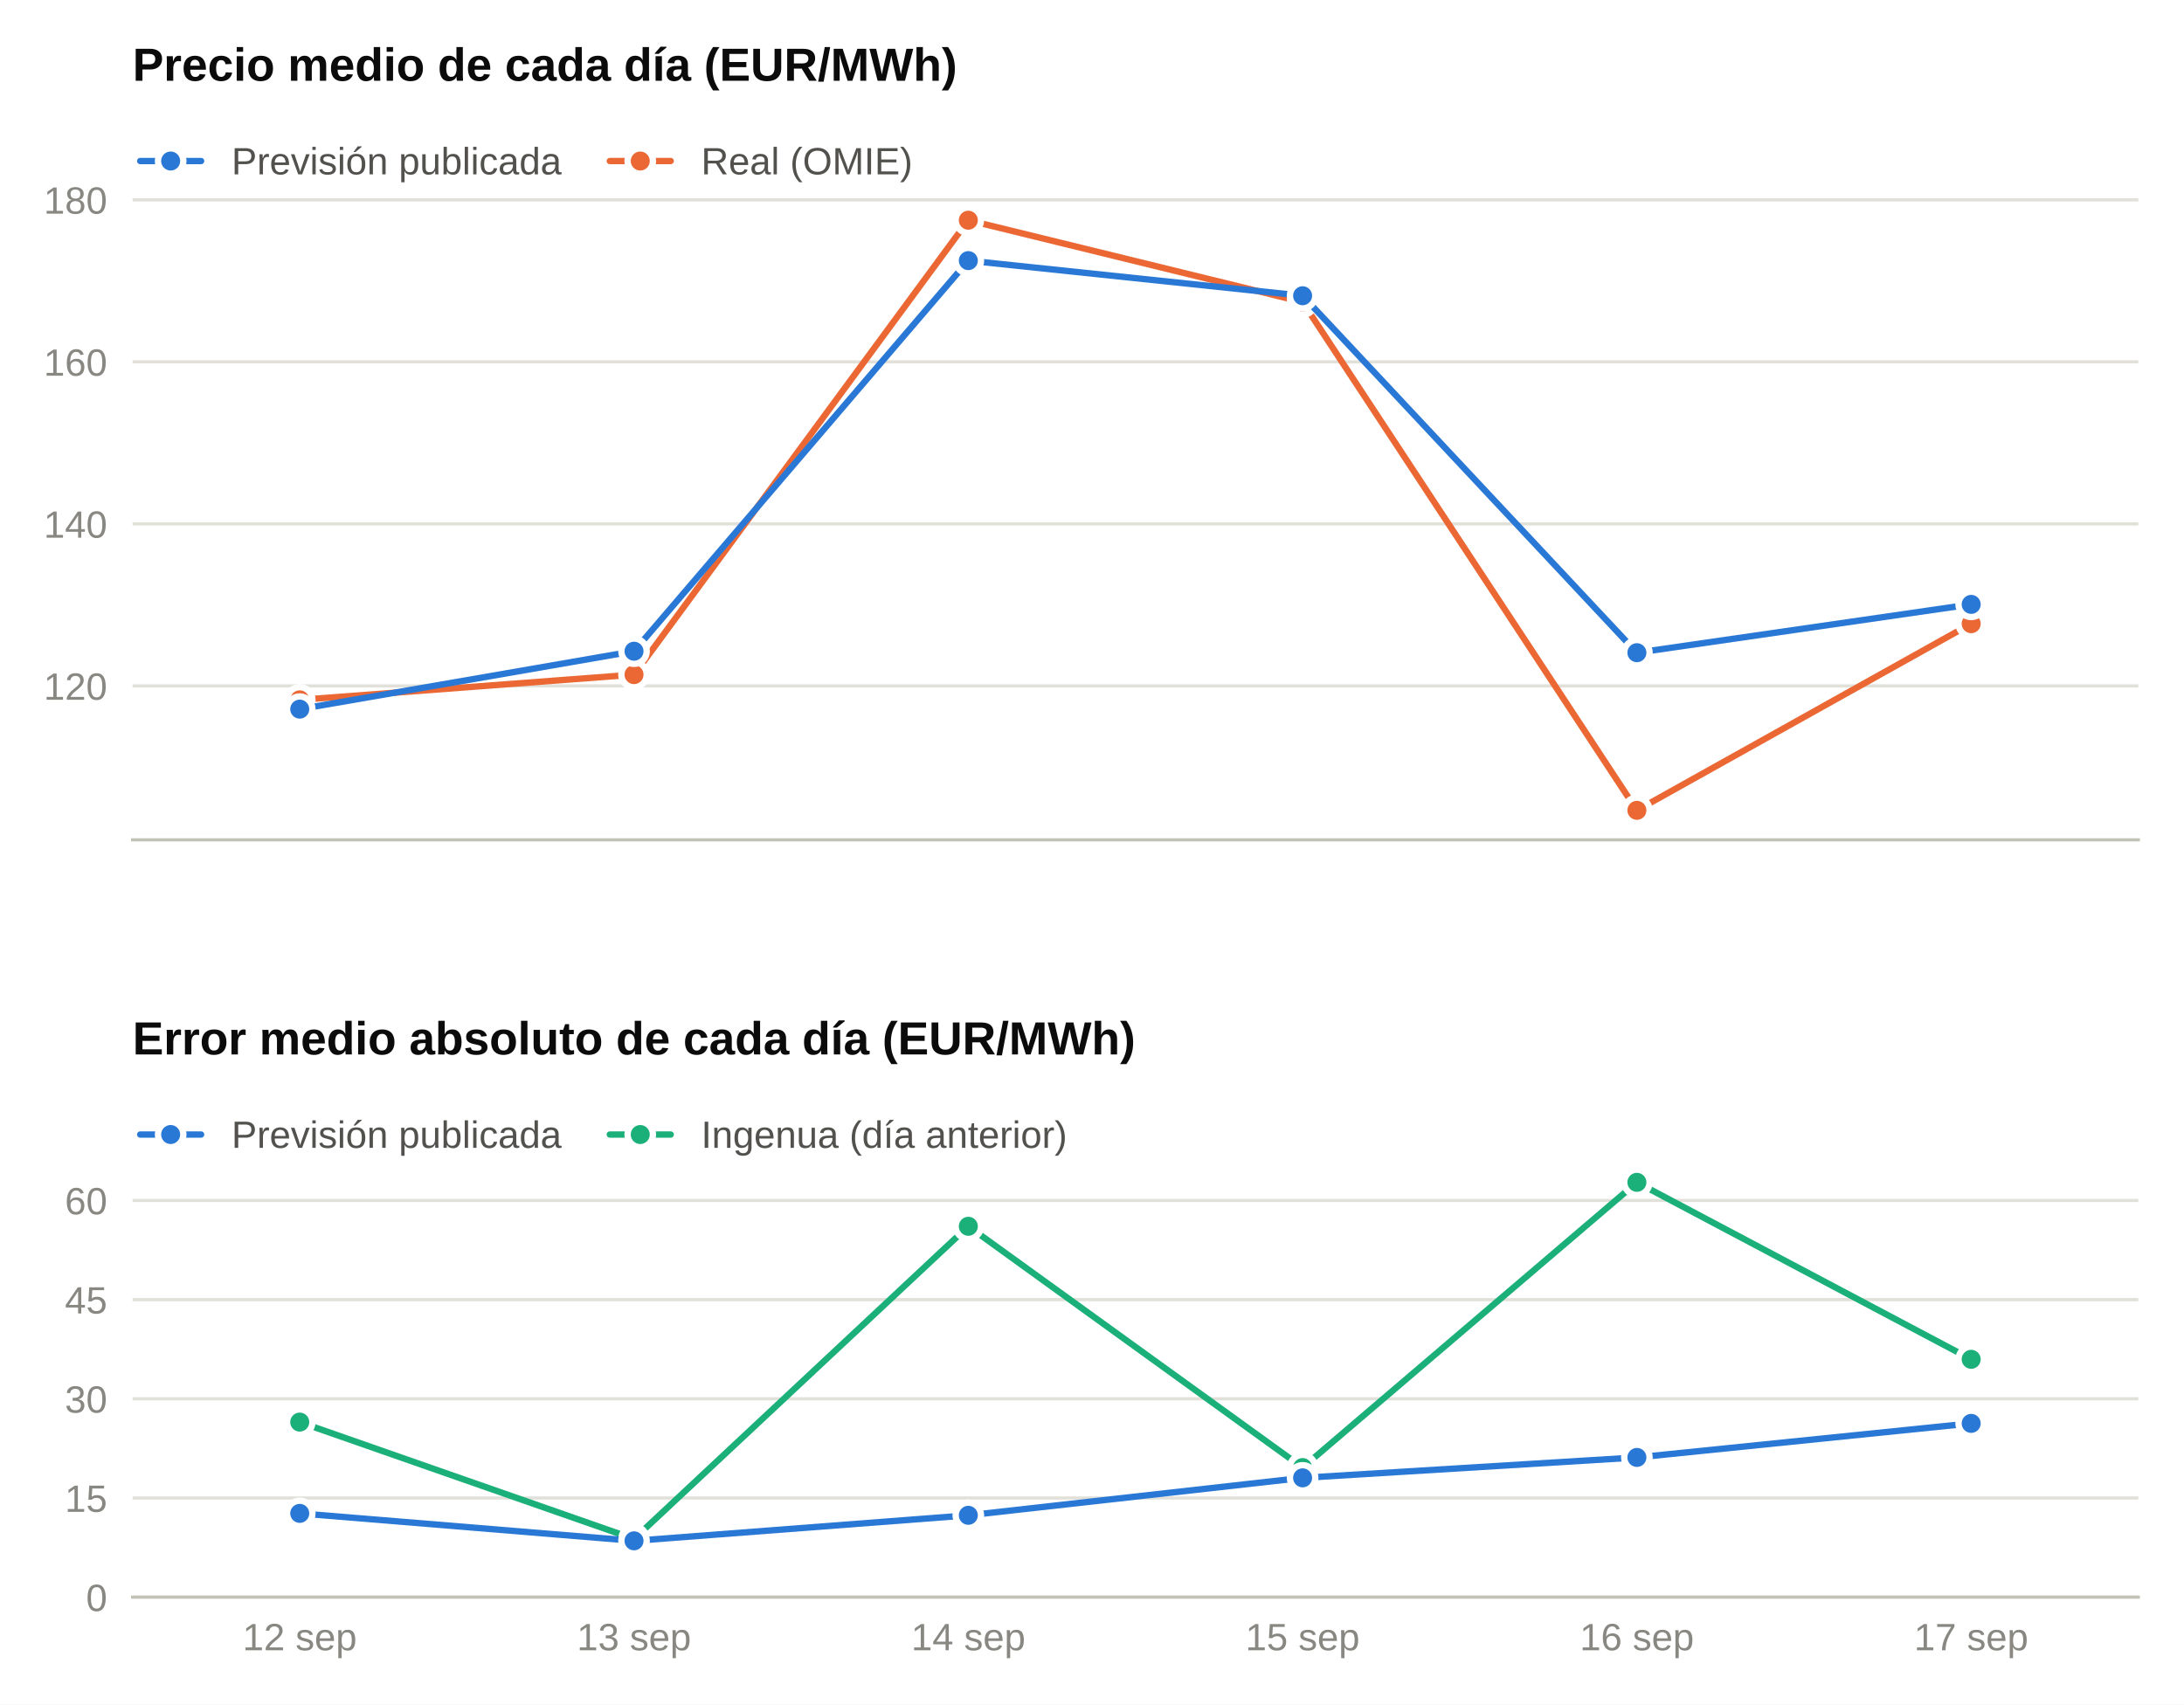
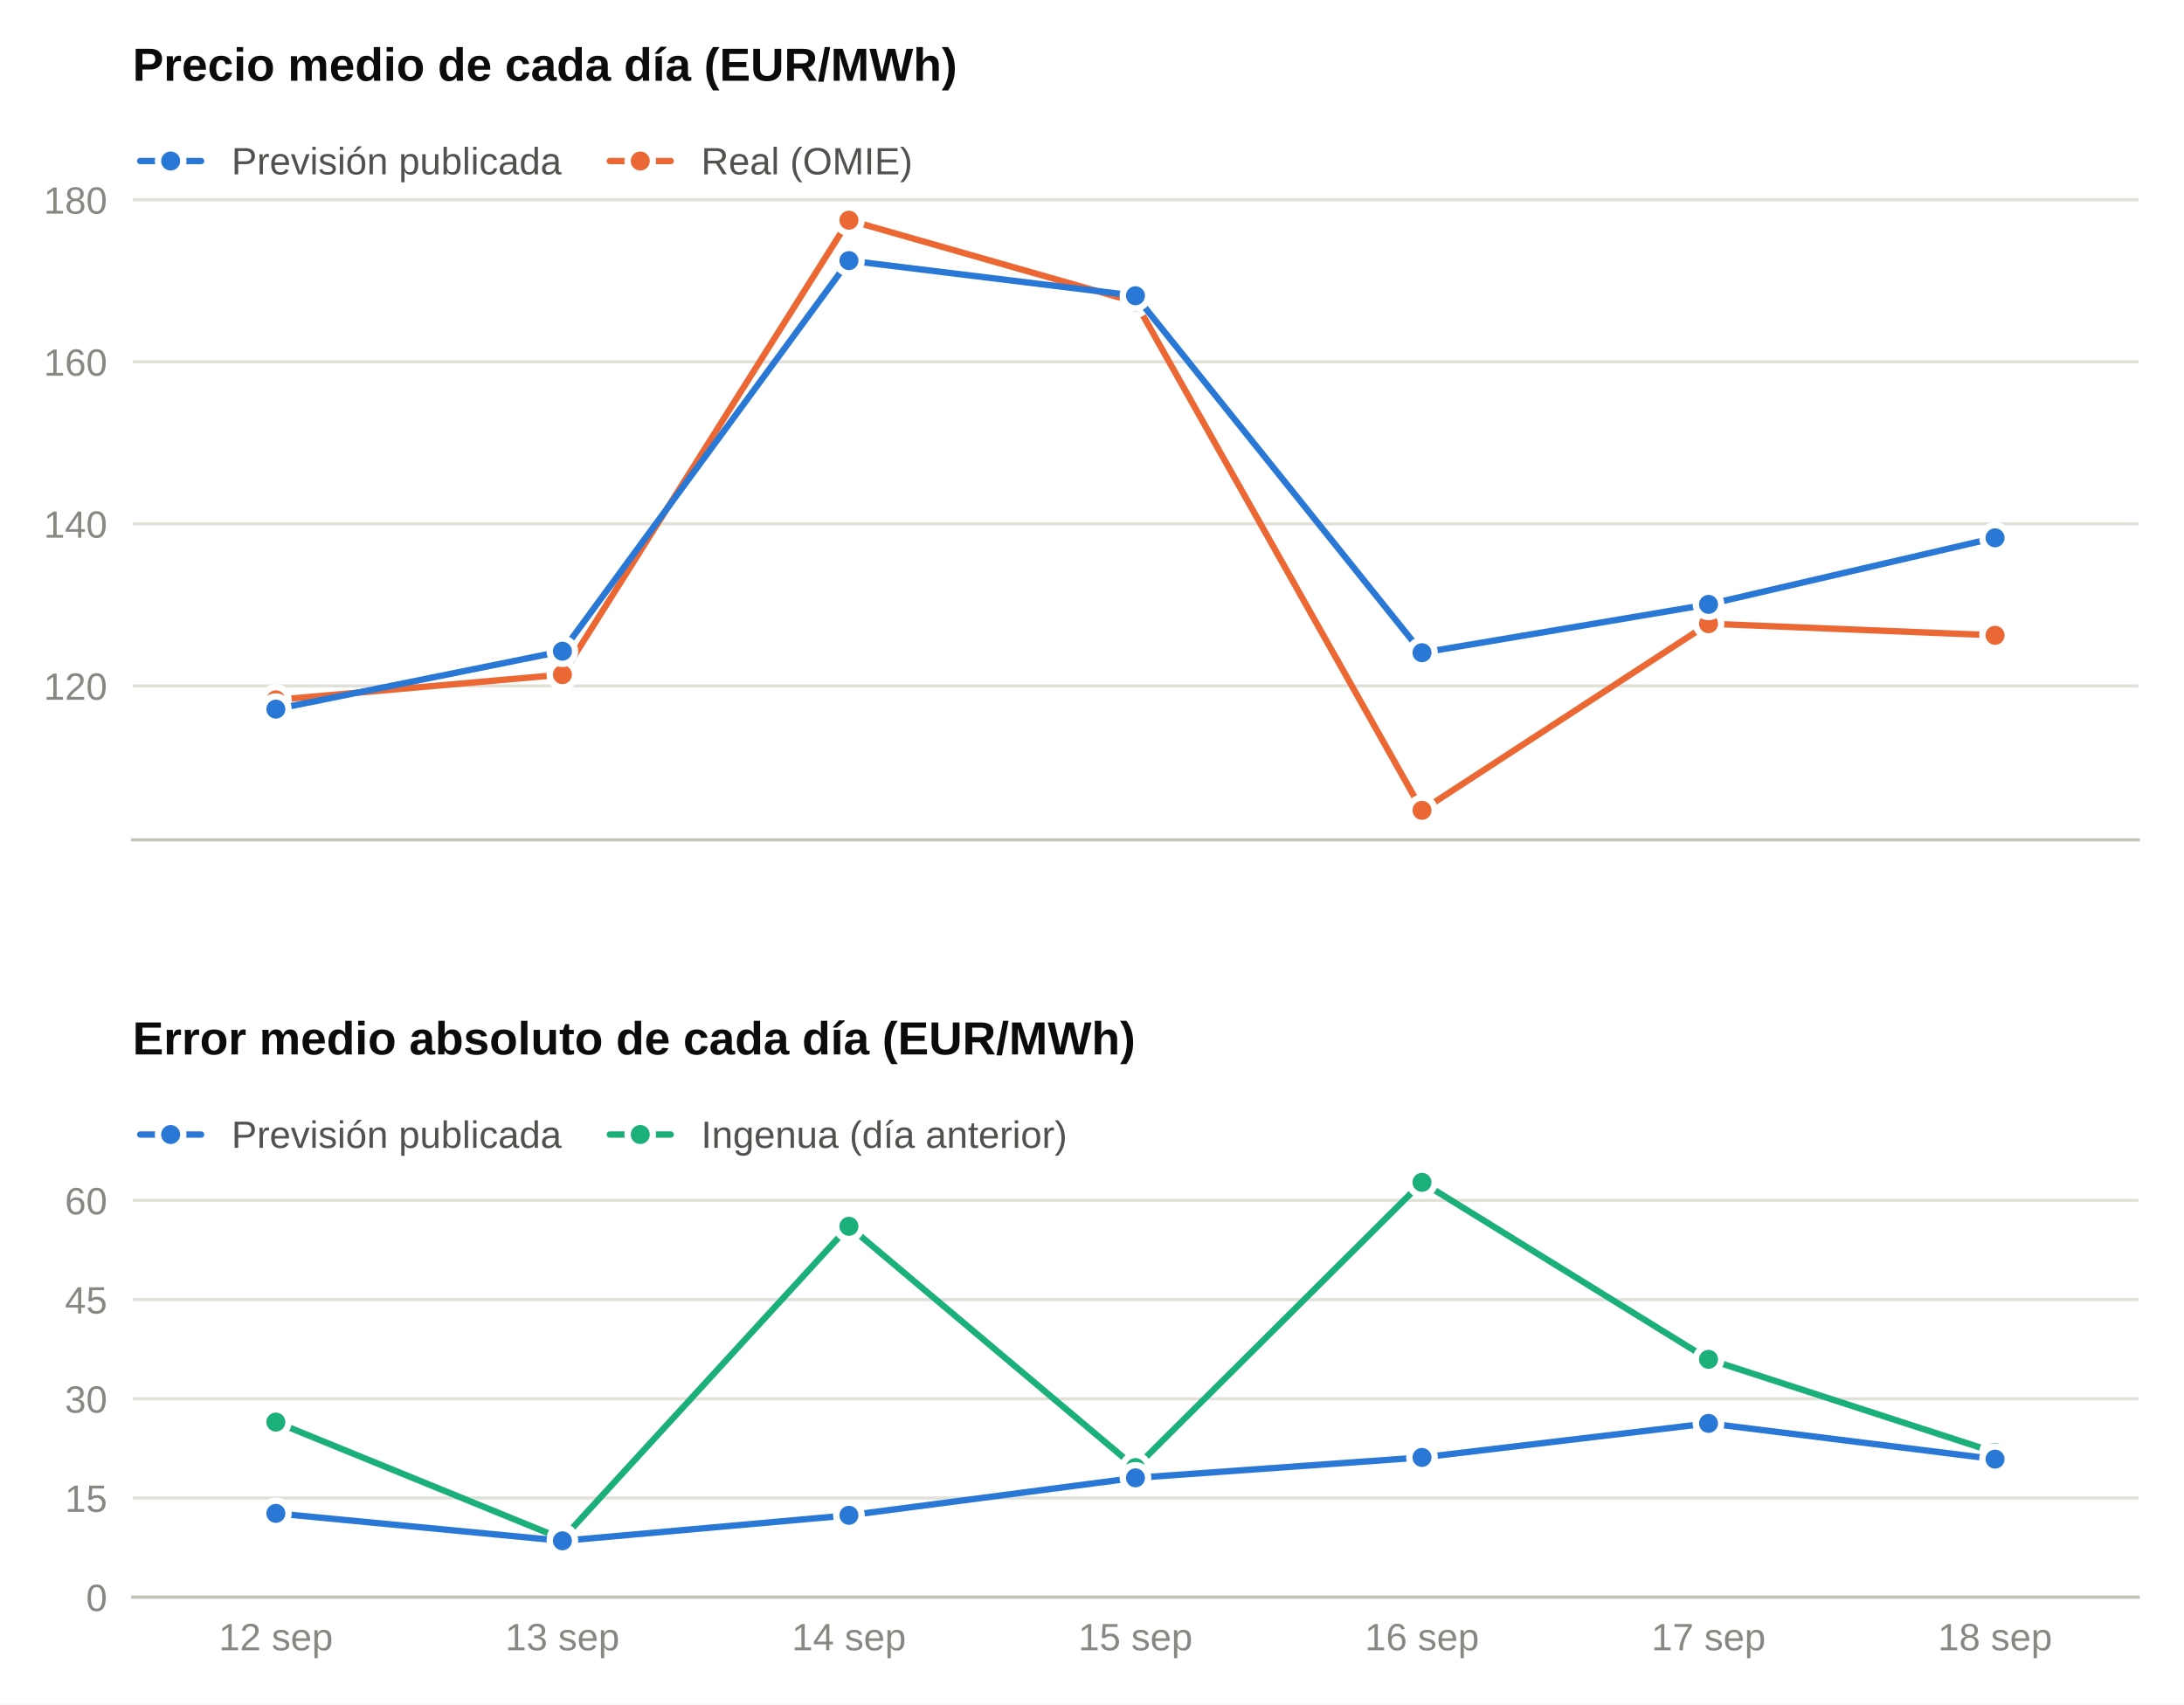
<svg xmlns="http://www.w3.org/2000/svg" xmlns:xlink="http://www.w3.org/1999/xlink" width="516.455pt" height="403.166pt" viewBox="0 0 516.455 403.166" version="1.1">
  <defs>
    <style type="text/css">*{stroke-linejoin: round; stroke-linecap: butt}</style>
  </defs>
  <g id="figure_1">
    <g id="patch_1">
      <path d="M 0 403.166  L 516.455 403.166  L 516.455 0  L 0 0  z " style="fill: #ffffff" />
    </g>
    <g id="axes_1">
      <g id="patch_2">
        <path d="M 31.355 198.629  L 505.655 198.629  L 505.655 45.103  L 31.355 45.103  z " style="fill: #ffffff" />
      </g>
      <g id="matplotlib.axis_1">
        <g id="xtick_1">
          <g id="line2d_1" />
        </g>
        <g id="xtick_2">
          <g id="line2d_2" />
        </g>
        <g id="xtick_3">
          <g id="line2d_3" />
        </g>
        <g id="xtick_4">
          <g id="line2d_4" />
        </g>
        <g id="xtick_5">
          <g id="line2d_5" />
        </g>
        <g id="xtick_6">
          <g id="line2d_6" />
        </g>
+         <g id="xtick_7">
+           <g id="line2d_7" />
+         </g>
      </g>
      <g id="matplotlib.axis_2">
        <g id="ytick_1">
-           <g id="line2d_7">
+           <g id="line2d_8">
            <path d="M 31.355 162.22  L 505.655 162.22  " clip-path="url(#pcca6787718)" style="fill: none; stroke: #e1e0d9; stroke-width: 0.75; stroke-linecap: square" />
          </g>
-           <g id="line2d_8" />
+           <g id="line2d_9" />
          <g id="text_1">
            <text style="font-size: 9px; font-family: 'Segoe UI', 'Helvetica Neue', 'Arial', 'DejaVu Sans', sans-serif; text-anchor: end; fill: #898781" x="25.355" y="165.496" transform="rotate(-0 25.35469 165.4962)">120</text>
          </g>
        </g>
        <g id="ytick_2">
-           <g id="line2d_9">
+           <g id="line2d_10">
            <path d="M 31.355 123.899  L 505.655 123.899  " clip-path="url(#pcca6787718)" style="fill: none; stroke: #e1e0d9; stroke-width: 0.75; stroke-linecap: square" />
          </g>
-           <g id="line2d_10" />
+           <g id="line2d_11" />
          <g id="text_2">
            <text style="font-size: 9px; font-family: 'Segoe UI', 'Helvetica Neue', 'Arial', 'DejaVu Sans', sans-serif; text-anchor: end; fill: #898781" x="25.355" y="127.176" transform="rotate(-0 25.35469 127.1756)">140</text>
          </g>
        </g>
        <g id="ytick_3">
-           <g id="line2d_11">
+           <g id="line2d_12">
            <path d="M 31.355 85.579  L 505.655 85.579  " clip-path="url(#pcca6787718)" style="fill: none; stroke: #e1e0d9; stroke-width: 0.75; stroke-linecap: square" />
          </g>
-           <g id="line2d_12" />
+           <g id="line2d_13" />
          <g id="text_3">
            <text style="font-size: 9px; font-family: 'Segoe UI', 'Helvetica Neue', 'Arial', 'DejaVu Sans', sans-serif; text-anchor: end; fill: #898781" x="25.355" y="88.855" transform="rotate(-0 25.35469 88.85491)">160</text>
          </g>
        </g>
        <g id="ytick_4">
-           <g id="line2d_13">
+           <g id="line2d_14">
            <path d="M 31.355 47.258  L 505.655 47.258  " clip-path="url(#pcca6787718)" style="fill: none; stroke: #e1e0d9; stroke-width: 0.75; stroke-linecap: square" />
          </g>
-           <g id="line2d_14" />
+           <g id="line2d_15" />
          <g id="text_4">
            <text style="font-size: 9px; font-family: 'Segoe UI', 'Helvetica Neue', 'Arial', 'DejaVu Sans', sans-serif; text-anchor: end; fill: #898781" x="25.355" y="50.534" transform="rotate(-0 25.35469 50.53425)">180</text>
          </g>
        </g>
      </g>
-       <g id="line2d_15">
-         <path d="M 70.88 165.52  L 149.93 159.552  L 228.98 52.082  L 308.03 71.443  L 387.08 191.651  L 466.13 147.512  " clip-path="url(#pcca6787718)" style="fill: none; stroke: #eb6834; stroke-width: 1.5; stroke-linecap: round" />
+       <g id="line2d_16">
+         <path d="M 65.233 165.52  L 132.99 159.552  L 200.748 52.082  L 268.505 71.443  L 336.262 191.651  L 404.019 147.512  L 471.776 150.251  " clip-path="url(#pcca6787718)" style="fill: none; stroke: #eb6834; stroke-width: 1.5; stroke-linecap: round" />
        <defs>
          <path id="m348eba89e2" d="M 0 3  C 0.796 3 1.559 2.684 2.121 2.121  C 2.684 1.559 3 0.796 3 0  C 3 -0.796 2.684 -1.559 2.121 -2.121  C 1.559 -2.684 0.796 -3 0 -3  C -0.796 -3 -1.559 -2.684 -2.121 -2.121  C -2.684 -1.559 -3 -0.796 -3 0  C -3 0.796 -2.684 1.559 -2.121 2.121  C -1.559 2.684 -0.796 3 0 3  z " style="stroke: #ffffff; stroke-width: 1.5" />
        </defs>
        <g clip-path="url(#pcca6787718)">
-           <use xlink:href="#m348eba89e2" x="70.88" y="165.52" style="fill: #eb6834; stroke: #ffffff; stroke-width: 1.5" />
-           <use xlink:href="#m348eba89e2" x="149.93" y="159.552" style="fill: #eb6834; stroke: #ffffff; stroke-width: 1.5" />
-           <use xlink:href="#m348eba89e2" x="228.98" y="52.082" style="fill: #eb6834; stroke: #ffffff; stroke-width: 1.5" />
-           <use xlink:href="#m348eba89e2" x="308.03" y="71.443" style="fill: #eb6834; stroke: #ffffff; stroke-width: 1.5" />
-           <use xlink:href="#m348eba89e2" x="387.08" y="191.651" style="fill: #eb6834; stroke: #ffffff; stroke-width: 1.5" />
-           <use xlink:href="#m348eba89e2" x="466.13" y="147.512" style="fill: #eb6834; stroke: #ffffff; stroke-width: 1.5" />
+           <use xlink:href="#m348eba89e2" x="65.233" y="165.52" style="fill: #eb6834; stroke: #ffffff; stroke-width: 1.5" />
+           <use xlink:href="#m348eba89e2" x="132.99" y="159.552" style="fill: #eb6834; stroke: #ffffff; stroke-width: 1.5" />
+           <use xlink:href="#m348eba89e2" x="200.748" y="52.082" style="fill: #eb6834; stroke: #ffffff; stroke-width: 1.5" />
+           <use xlink:href="#m348eba89e2" x="268.505" y="71.443" style="fill: #eb6834; stroke: #ffffff; stroke-width: 1.5" />
+           <use xlink:href="#m348eba89e2" x="336.262" y="191.651" style="fill: #eb6834; stroke: #ffffff; stroke-width: 1.5" />
+           <use xlink:href="#m348eba89e2" x="404.019" y="147.512" style="fill: #eb6834; stroke: #ffffff; stroke-width: 1.5" />
+           <use xlink:href="#m348eba89e2" x="471.776" y="150.251" style="fill: #eb6834; stroke: #ffffff; stroke-width: 1.5" />
        </g>
      </g>
      <g id="patch_3">
        <path d="M 31.355 198.629  L 505.655 198.629  " style="fill: none; stroke: #c3c2b7; stroke-width: 0.75; stroke-linejoin: miter; stroke-linecap: square" />
      </g>
-       <g id="line2d_16">
-         <path d="M 70.88 167.715  L 149.93 154.018  L 228.98 61.638  L 308.03 69.946  L 387.08 154.368  L 466.13 142.94  " clip-path="url(#pcca6787718)" style="fill: none; stroke: #2a78d6; stroke-width: 1.5; stroke-linecap: round" />
+       <g id="line2d_17">
+         <path d="M 65.233 167.715  L 132.99 154.018  L 200.748 61.638  L 268.505 69.946  L 336.262 154.368  L 404.019 142.94  L 471.776 127.2  " clip-path="url(#pcca6787718)" style="fill: none; stroke: #2a78d6; stroke-width: 1.5; stroke-linecap: round" />
        <defs>
          <path id="m79700483b9" d="M 0 3  C 0.796 3 1.559 2.684 2.121 2.121  C 2.684 1.559 3 0.796 3 0  C 3 -0.796 2.684 -1.559 2.121 -2.121  C 1.559 -2.684 0.796 -3 0 -3  C -0.796 -3 -1.559 -2.684 -2.121 -2.121  C -2.684 -1.559 -3 -0.796 -3 0  C -3 0.796 -2.684 1.559 -2.121 2.121  C -1.559 2.684 -0.796 3 0 3  z " style="stroke: #ffffff; stroke-width: 1.5" />
        </defs>
        <g clip-path="url(#pcca6787718)">
-           <use xlink:href="#m79700483b9" x="70.88" y="167.715" style="fill: #2a78d6; stroke: #ffffff; stroke-width: 1.5" />
-           <use xlink:href="#m79700483b9" x="149.93" y="154.018" style="fill: #2a78d6; stroke: #ffffff; stroke-width: 1.5" />
-           <use xlink:href="#m79700483b9" x="228.98" y="61.638" style="fill: #2a78d6; stroke: #ffffff; stroke-width: 1.5" />
-           <use xlink:href="#m79700483b9" x="308.03" y="69.946" style="fill: #2a78d6; stroke: #ffffff; stroke-width: 1.5" />
-           <use xlink:href="#m79700483b9" x="387.08" y="154.368" style="fill: #2a78d6; stroke: #ffffff; stroke-width: 1.5" />
-           <use xlink:href="#m79700483b9" x="466.13" y="142.94" style="fill: #2a78d6; stroke: #ffffff; stroke-width: 1.5" />
+           <use xlink:href="#m79700483b9" x="65.233" y="167.715" style="fill: #2a78d6; stroke: #ffffff; stroke-width: 1.5" />
+           <use xlink:href="#m79700483b9" x="132.99" y="154.018" style="fill: #2a78d6; stroke: #ffffff; stroke-width: 1.5" />
+           <use xlink:href="#m79700483b9" x="200.748" y="61.638" style="fill: #2a78d6; stroke: #ffffff; stroke-width: 1.5" />
+           <use xlink:href="#m79700483b9" x="268.505" y="69.946" style="fill: #2a78d6; stroke: #ffffff; stroke-width: 1.5" />
+           <use xlink:href="#m79700483b9" x="336.262" y="154.368" style="fill: #2a78d6; stroke: #ffffff; stroke-width: 1.5" />
+           <use xlink:href="#m79700483b9" x="404.019" y="142.94" style="fill: #2a78d6; stroke: #ffffff; stroke-width: 1.5" />
+           <use xlink:href="#m79700483b9" x="471.776" y="127.2" style="fill: #2a78d6; stroke: #ffffff; stroke-width: 1.5" />
        </g>
      </g>
      <g id="text_5">
        <text style="font-weight: 600; font-size: 11px; font-family: 'Segoe UI', 'Helvetica Neue', 'Arial', 'DejaVu Sans', sans-serif; text-anchor: start; fill: #0b0b0b" x="31.355" y="19.103" transform="rotate(-0 31.35469 19.10328)">Precio medio de cada día (EUR/MWh)</text>
      </g>
      <g id="legend_1">
-         <g id="line2d_17">
+         <g id="line2d_18">
          <path d="M 33.155 38.083  L 40.355 38.083  L 47.555 38.083  " style="fill: none; stroke: #2a78d6; stroke-width: 1.5; stroke-linecap: round" />
          <g>
            <use xlink:href="#m79700483b9" x="40.355" y="38.083" style="fill: #2a78d6; stroke: #ffffff; stroke-width: 1.5" />
          </g>
        </g>
        <g id="text_6">
          <text style="font-size: 9px; font-family: 'Segoe UI', 'Helvetica Neue', 'Arial', 'DejaVu Sans', sans-serif; text-anchor: start; fill: #52514e" x="54.755" y="41.233" transform="rotate(-0 54.75469 41.23328)">Previsión publicada</text>
        </g>
-         <g id="line2d_18">
+         <g id="line2d_19">
          <path d="M 144.203 38.083  L 151.403 38.083  L 158.603 38.083  " style="fill: none; stroke: #eb6834; stroke-width: 1.5; stroke-linecap: round" />
          <g>
            <use xlink:href="#m348eba89e2" x="151.403" y="38.083" style="fill: #eb6834; stroke: #ffffff; stroke-width: 1.5" />
          </g>
        </g>
        <g id="text_7">
          <text style="font-size: 9px; font-family: 'Segoe UI', 'Helvetica Neue', 'Arial', 'DejaVu Sans', sans-serif; text-anchor: start; fill: #52514e" x="165.803" y="41.233" transform="rotate(-0 165.8034 41.23328)">Real (OMIE)</text>
        </g>
      </g>
    </g>
    <g id="axes_2">
      <g id="patch_4">
        <path d="M 31.355 377.743  L 505.655 377.743  L 505.655 275.393  L 31.355 275.393  z " style="fill: #ffffff" />
      </g>
      <g id="matplotlib.axis_3">
-         <g id="xtick_7">
-           <g id="line2d_19" />
-           <g id="text_8">
-             <text style="font-size: 9px; font-family: 'Segoe UI', 'Helvetica Neue', 'Arial', 'DejaVu Sans', sans-serif; text-anchor: middle; fill: #898781" x="70.88" y="390.296" transform="rotate(-0 70.87969 390.2955)">12 sep</text>
-           </g>
-         </g>
        <g id="xtick_8">
          <g id="line2d_20" />
-           <g id="text_9">
-             <text style="font-size: 9px; font-family: 'Segoe UI', 'Helvetica Neue', 'Arial', 'DejaVu Sans', sans-serif; text-anchor: middle; fill: #898781" x="149.93" y="390.296" transform="rotate(-0 149.9297 390.2955)">13 sep</text>
+           <g id="text_8">
+             <text style="font-size: 9px; font-family: 'Segoe UI', 'Helvetica Neue', 'Arial', 'DejaVu Sans', sans-serif; text-anchor: middle; fill: #898781" x="65.233" y="390.296" transform="rotate(-0 65.23326 390.2955)">12 sep</text>
          </g>
        </g>
        <g id="xtick_9">
          <g id="line2d_21" />
-           <g id="text_10">
-             <text style="font-size: 9px; font-family: 'Segoe UI', 'Helvetica Neue', 'Arial', 'DejaVu Sans', sans-serif; text-anchor: middle; fill: #898781" x="228.98" y="390.296" transform="rotate(-0 228.9797 390.2955)">14 sep</text>
+           <g id="text_9">
+             <text style="font-size: 9px; font-family: 'Segoe UI', 'Helvetica Neue', 'Arial', 'DejaVu Sans', sans-serif; text-anchor: middle; fill: #898781" x="132.99" y="390.296" transform="rotate(-0 132.9904 390.2955)">13 sep</text>
          </g>
        </g>
        <g id="xtick_10">
          <g id="line2d_22" />
-           <g id="text_11">
-             <text style="font-size: 9px; font-family: 'Segoe UI', 'Helvetica Neue', 'Arial', 'DejaVu Sans', sans-serif; text-anchor: middle; fill: #898781" x="308.03" y="390.296" transform="rotate(-0 308.0297 390.2955)">15 sep</text>
+           <g id="text_10">
+             <text style="font-size: 9px; font-family: 'Segoe UI', 'Helvetica Neue', 'Arial', 'DejaVu Sans', sans-serif; text-anchor: middle; fill: #898781" x="200.748" y="390.296" transform="rotate(-0 200.7475 390.2955)">14 sep</text>
          </g>
        </g>
        <g id="xtick_11">
          <g id="line2d_23" />
-           <g id="text_12">
-             <text style="font-size: 9px; font-family: 'Segoe UI', 'Helvetica Neue', 'Arial', 'DejaVu Sans', sans-serif; text-anchor: middle; fill: #898781" x="387.08" y="390.296" transform="rotate(-0 387.0797 390.2955)">16 sep</text>
+           <g id="text_11">
+             <text style="font-size: 9px; font-family: 'Segoe UI', 'Helvetica Neue', 'Arial', 'DejaVu Sans', sans-serif; text-anchor: middle; fill: #898781" x="268.505" y="390.296" transform="rotate(-0 268.5047 390.2955)">15 sep</text>
          </g>
        </g>
        <g id="xtick_12">
          <g id="line2d_24" />
+           <g id="text_12">
+             <text style="font-size: 9px; font-family: 'Segoe UI', 'Helvetica Neue', 'Arial', 'DejaVu Sans', sans-serif; text-anchor: middle; fill: #898781" x="336.262" y="390.296" transform="rotate(-0 336.2618 390.2955)">16 sep</text>
+           </g>
+         </g>
+         <g id="xtick_13">
+           <g id="line2d_25" />
          <g id="text_13">
-             <text style="font-size: 9px; font-family: 'Segoe UI', 'Helvetica Neue', 'Arial', 'DejaVu Sans', sans-serif; text-anchor: middle; fill: #898781" x="466.13" y="390.296" transform="rotate(-0 466.1297 390.2955)">17 sep</text>
+             <text style="font-size: 9px; font-family: 'Segoe UI', 'Helvetica Neue', 'Arial', 'DejaVu Sans', sans-serif; text-anchor: middle; fill: #898781" x="404.019" y="390.296" transform="rotate(-0 404.019 390.2955)">17 sep</text>
+           </g>
+         </g>
+         <g id="xtick_14">
+           <g id="line2d_26" />
+           <g id="text_14">
+             <text style="font-size: 9px; font-family: 'Segoe UI', 'Helvetica Neue', 'Arial', 'DejaVu Sans', sans-serif; text-anchor: middle; fill: #898781" x="471.776" y="390.296" transform="rotate(-0 471.7761 390.2955)">18 sep</text>
          </g>
        </g>
      </g>
      <g id="matplotlib.axis_4">
        <g id="ytick_5">
-           <g id="line2d_25">
+           <g id="line2d_27">
            <path d="M 31.355 377.743  L 505.655 377.743  " clip-path="url(#pa7844a86a4)" style="fill: none; stroke: #e1e0d9; stroke-width: 0.75; stroke-linecap: square" />
-           </g>
-           <g id="line2d_26" />
-           <g id="text_14">
-             <text style="font-size: 9px; font-family: 'Segoe UI', 'Helvetica Neue', 'Arial', 'DejaVu Sans', sans-serif; text-anchor: end; fill: #898781" x="25.355" y="381.019" transform="rotate(-0 25.35469 381.0194)">0</text>
-           </g>
-         </g>
-         <g id="ytick_6">
-           <g id="line2d_27">
-             <path d="M 31.355 354.286  L 505.655 354.286  " clip-path="url(#pa7844a86a4)" style="fill: none; stroke: #e1e0d9; stroke-width: 0.75; stroke-linecap: square" />
          </g>
          <g id="line2d_28" />
          <g id="text_15">
-             <text style="font-size: 9px; font-family: 'Segoe UI', 'Helvetica Neue', 'Arial', 'DejaVu Sans', sans-serif; text-anchor: end; fill: #898781" x="25.355" y="357.562" transform="rotate(-0 25.35469 357.562)">15</text>
-           </g>
-         </g>
-         <g id="ytick_7">
+             <text style="font-size: 9px; font-family: 'Segoe UI', 'Helvetica Neue', 'Arial', 'DejaVu Sans', sans-serif; text-anchor: end; fill: #898781" x="25.355" y="381.019" transform="rotate(-0 25.35469 381.0194)">0</text>
+           </g>
+         </g>
+         <g id="ytick_6">
          <g id="line2d_29">
-             <path d="M 31.355 330.828  L 505.655 330.828  " clip-path="url(#pa7844a86a4)" style="fill: none; stroke: #e1e0d9; stroke-width: 0.75; stroke-linecap: square" />
+             <path d="M 31.355 354.286  L 505.655 354.286  " clip-path="url(#pa7844a86a4)" style="fill: none; stroke: #e1e0d9; stroke-width: 0.75; stroke-linecap: square" />
          </g>
          <g id="line2d_30" />
          <g id="text_16">
-             <text style="font-size: 9px; font-family: 'Segoe UI', 'Helvetica Neue', 'Arial', 'DejaVu Sans', sans-serif; text-anchor: end; fill: #898781" x="25.355" y="334.105" transform="rotate(-0 25.35469 334.1046)">30</text>
-           </g>
-         </g>
-         <g id="ytick_8">
+             <text style="font-size: 9px; font-family: 'Segoe UI', 'Helvetica Neue', 'Arial', 'DejaVu Sans', sans-serif; text-anchor: end; fill: #898781" x="25.355" y="357.562" transform="rotate(-0 25.35469 357.562)">15</text>
+           </g>
+         </g>
+         <g id="ytick_7">
          <g id="line2d_31">
-             <path d="M 31.355 307.371  L 505.655 307.371  " clip-path="url(#pa7844a86a4)" style="fill: none; stroke: #e1e0d9; stroke-width: 0.75; stroke-linecap: square" />
+             <path d="M 31.355 330.828  L 505.655 330.828  " clip-path="url(#pa7844a86a4)" style="fill: none; stroke: #e1e0d9; stroke-width: 0.75; stroke-linecap: square" />
          </g>
          <g id="line2d_32" />
          <g id="text_17">
-             <text style="font-size: 9px; font-family: 'Segoe UI', 'Helvetica Neue', 'Arial', 'DejaVu Sans', sans-serif; text-anchor: end; fill: #898781" x="25.355" y="310.647" transform="rotate(-0 25.35469 310.6472)">45</text>
-           </g>
-         </g>
-         <g id="ytick_9">
+             <text style="font-size: 9px; font-family: 'Segoe UI', 'Helvetica Neue', 'Arial', 'DejaVu Sans', sans-serif; text-anchor: end; fill: #898781" x="25.355" y="334.105" transform="rotate(-0 25.35469 334.1046)">30</text>
+           </g>
+         </g>
+         <g id="ytick_8">
          <g id="line2d_33">
-             <path d="M 31.355 283.914  L 505.655 283.914  " clip-path="url(#pa7844a86a4)" style="fill: none; stroke: #e1e0d9; stroke-width: 0.75; stroke-linecap: square" />
+             <path d="M 31.355 307.371  L 505.655 307.371  " clip-path="url(#pa7844a86a4)" style="fill: none; stroke: #e1e0d9; stroke-width: 0.75; stroke-linecap: square" />
          </g>
          <g id="line2d_34" />
          <g id="text_18">
+             <text style="font-size: 9px; font-family: 'Segoe UI', 'Helvetica Neue', 'Arial', 'DejaVu Sans', sans-serif; text-anchor: end; fill: #898781" x="25.355" y="310.647" transform="rotate(-0 25.35469 310.6472)">45</text>
+           </g>
+         </g>
+         <g id="ytick_9">
+           <g id="line2d_35">
+             <path d="M 31.355 283.914  L 505.655 283.914  " clip-path="url(#pa7844a86a4)" style="fill: none; stroke: #e1e0d9; stroke-width: 0.75; stroke-linecap: square" />
+           </g>
+           <g id="line2d_36" />
+           <g id="text_19">
            <text style="font-size: 9px; font-family: 'Segoe UI', 'Helvetica Neue', 'Arial', 'DejaVu Sans', sans-serif; text-anchor: end; fill: #898781" x="25.355" y="287.19" transform="rotate(-0 25.35469 287.1898)">60</text>
          </g>
        </g>
      </g>
-       <g id="line2d_35">
-         <path d="M 70.88 336.338  L 149.93 363.971  L 228.98 290.029  L 308.03 347.095  L 387.08 279.632  L 466.13 321.49  " clip-path="url(#pa7844a86a4)" style="fill: none; stroke: #1baf7a; stroke-width: 1.5; stroke-linecap: round" />
+       <g id="line2d_37">
+         <path d="M 65.233 336.338  L 132.99 363.971  L 200.748 290.029  L 268.505 347.095  L 336.262 279.632  L 404.019 321.49  L 471.776 343.494  " clip-path="url(#pa7844a86a4)" style="fill: none; stroke: #1baf7a; stroke-width: 1.5; stroke-linecap: round" />
        <defs>
          <path id="m23fb859ee0" d="M 0 3  C 0.796 3 1.559 2.684 2.121 2.121  C 2.684 1.559 3 0.796 3 0  C 3 -0.796 2.684 -1.559 2.121 -2.121  C 1.559 -2.684 0.796 -3 0 -3  C -0.796 -3 -1.559 -2.684 -2.121 -2.121  C -2.684 -1.559 -3 -0.796 -3 0  C -3 0.796 -2.684 1.559 -2.121 2.121  C -1.559 2.684 -0.796 3 0 3  z " style="stroke: #ffffff; stroke-width: 1.5" />
        </defs>
        <g clip-path="url(#pa7844a86a4)">
-           <use xlink:href="#m23fb859ee0" x="70.88" y="336.338" style="fill: #1baf7a; stroke: #ffffff; stroke-width: 1.5" />
-           <use xlink:href="#m23fb859ee0" x="149.93" y="363.971" style="fill: #1baf7a; stroke: #ffffff; stroke-width: 1.5" />
-           <use xlink:href="#m23fb859ee0" x="228.98" y="290.029" style="fill: #1baf7a; stroke: #ffffff; stroke-width: 1.5" />
-           <use xlink:href="#m23fb859ee0" x="308.03" y="347.095" style="fill: #1baf7a; stroke: #ffffff; stroke-width: 1.5" />
-           <use xlink:href="#m23fb859ee0" x="387.08" y="279.632" style="fill: #1baf7a; stroke: #ffffff; stroke-width: 1.5" />
-           <use xlink:href="#m23fb859ee0" x="466.13" y="321.49" style="fill: #1baf7a; stroke: #ffffff; stroke-width: 1.5" />
+           <use xlink:href="#m23fb859ee0" x="65.233" y="336.338" style="fill: #1baf7a; stroke: #ffffff; stroke-width: 1.5" />
+           <use xlink:href="#m23fb859ee0" x="132.99" y="363.971" style="fill: #1baf7a; stroke: #ffffff; stroke-width: 1.5" />
+           <use xlink:href="#m23fb859ee0" x="200.748" y="290.029" style="fill: #1baf7a; stroke: #ffffff; stroke-width: 1.5" />
+           <use xlink:href="#m23fb859ee0" x="268.505" y="347.095" style="fill: #1baf7a; stroke: #ffffff; stroke-width: 1.5" />
+           <use xlink:href="#m23fb859ee0" x="336.262" y="279.632" style="fill: #1baf7a; stroke: #ffffff; stroke-width: 1.5" />
+           <use xlink:href="#m23fb859ee0" x="404.019" y="321.49" style="fill: #1baf7a; stroke: #ffffff; stroke-width: 1.5" />
+           <use xlink:href="#m23fb859ee0" x="471.776" y="343.494" style="fill: #1baf7a; stroke: #ffffff; stroke-width: 1.5" />
        </g>
      </g>
      <g id="patch_5">
        <path d="M 31.355 377.743  L 505.655 377.743  " style="fill: none; stroke: #c3c2b7; stroke-width: 0.75; stroke-linejoin: miter; stroke-linecap: square" />
      </g>
-       <g id="line2d_36">
-         <path d="M 70.88 357.928  L 149.93 364.42  L 228.98 358.384  L 308.03 349.524  L 387.08 344.695  L 466.13 336.642  " clip-path="url(#pa7844a86a4)" style="fill: none; stroke: #2a78d6; stroke-width: 1.5; stroke-linecap: round" />
+       <g id="line2d_38">
+         <path d="M 65.233 357.928  L 132.99 364.42  L 200.748 358.384  L 268.505 349.524  L 336.262 344.695  L 404.019 336.642  L 471.776 345.098  " clip-path="url(#pa7844a86a4)" style="fill: none; stroke: #2a78d6; stroke-width: 1.5; stroke-linecap: round" />
        <g clip-path="url(#pa7844a86a4)">
-           <use xlink:href="#m79700483b9" x="70.88" y="357.928" style="fill: #2a78d6; stroke: #ffffff; stroke-width: 1.5" />
-           <use xlink:href="#m79700483b9" x="149.93" y="364.42" style="fill: #2a78d6; stroke: #ffffff; stroke-width: 1.5" />
-           <use xlink:href="#m79700483b9" x="228.98" y="358.384" style="fill: #2a78d6; stroke: #ffffff; stroke-width: 1.5" />
-           <use xlink:href="#m79700483b9" x="308.03" y="349.524" style="fill: #2a78d6; stroke: #ffffff; stroke-width: 1.5" />
-           <use xlink:href="#m79700483b9" x="387.08" y="344.695" style="fill: #2a78d6; stroke: #ffffff; stroke-width: 1.5" />
-           <use xlink:href="#m79700483b9" x="466.13" y="336.642" style="fill: #2a78d6; stroke: #ffffff; stroke-width: 1.5" />
-         </g>
-       </g>
-       <g id="text_19">
+           <use xlink:href="#m79700483b9" x="65.233" y="357.928" style="fill: #2a78d6; stroke: #ffffff; stroke-width: 1.5" />
+           <use xlink:href="#m79700483b9" x="132.99" y="364.42" style="fill: #2a78d6; stroke: #ffffff; stroke-width: 1.5" />
+           <use xlink:href="#m79700483b9" x="200.748" y="358.384" style="fill: #2a78d6; stroke: #ffffff; stroke-width: 1.5" />
+           <use xlink:href="#m79700483b9" x="268.505" y="349.524" style="fill: #2a78d6; stroke: #ffffff; stroke-width: 1.5" />
+           <use xlink:href="#m79700483b9" x="336.262" y="344.695" style="fill: #2a78d6; stroke: #ffffff; stroke-width: 1.5" />
+           <use xlink:href="#m79700483b9" x="404.019" y="336.642" style="fill: #2a78d6; stroke: #ffffff; stroke-width: 1.5" />
+           <use xlink:href="#m79700483b9" x="471.776" y="345.098" style="fill: #2a78d6; stroke: #ffffff; stroke-width: 1.5" />
+         </g>
+       </g>
+       <g id="text_20">
        <text style="font-weight: 600; font-size: 11px; font-family: 'Segoe UI', 'Helvetica Neue', 'Arial', 'DejaVu Sans', sans-serif; text-anchor: start; fill: #0b0b0b" x="31.355" y="249.393" transform="rotate(-0 31.35469 249.3925)">Error medio absoluto de cada día (EUR/MWh)</text>
      </g>
      <g id="legend_2">
-         <g id="line2d_37">
+         <g id="line2d_39">
          <path d="M 33.155 268.325  L 40.355 268.325  L 47.555 268.325  " style="fill: none; stroke: #2a78d6; stroke-width: 1.5; stroke-linecap: round" />
          <g>
            <use xlink:href="#m79700483b9" x="40.355" y="268.325" style="fill: #2a78d6; stroke: #ffffff; stroke-width: 1.5" />
          </g>
        </g>
-         <g id="text_20">
+         <g id="text_21">
          <text style="font-size: 9px; font-family: 'Segoe UI', 'Helvetica Neue', 'Arial', 'DejaVu Sans', sans-serif; text-anchor: start; fill: #52514e" x="54.755" y="271.475" transform="rotate(-0 54.75469 271.4747)">Previsión publicada</text>
        </g>
-         <g id="line2d_38">
+         <g id="line2d_40">
          <path d="M 144.203 268.325  L 151.403 268.325  L 158.603 268.325  " style="fill: none; stroke: #1baf7a; stroke-width: 1.5; stroke-linecap: round" />
          <g>
            <use xlink:href="#m23fb859ee0" x="151.403" y="268.325" style="fill: #1baf7a; stroke: #ffffff; stroke-width: 1.5" />
          </g>
        </g>
-         <g id="text_21">
+         <g id="text_22">
          <text style="font-size: 9px; font-family: 'Segoe UI', 'Helvetica Neue', 'Arial', 'DejaVu Sans', sans-serif; text-anchor: start; fill: #52514e" x="165.803" y="271.475" transform="rotate(-0 165.8034 271.4747)">Ingenua (día anterior)</text>
        </g>
      </g>
    </g>
  </g>
  <defs>
    <clipPath id="pcca6787718">
      <rect x="31.355" y="45.103" width="474.3" height="153.526" />
    </clipPath>
    <clipPath id="pa7844a86a4">
      <rect x="31.355" y="275.393" width="474.3" height="102.351" />
    </clipPath>
  </defs>
</svg>
